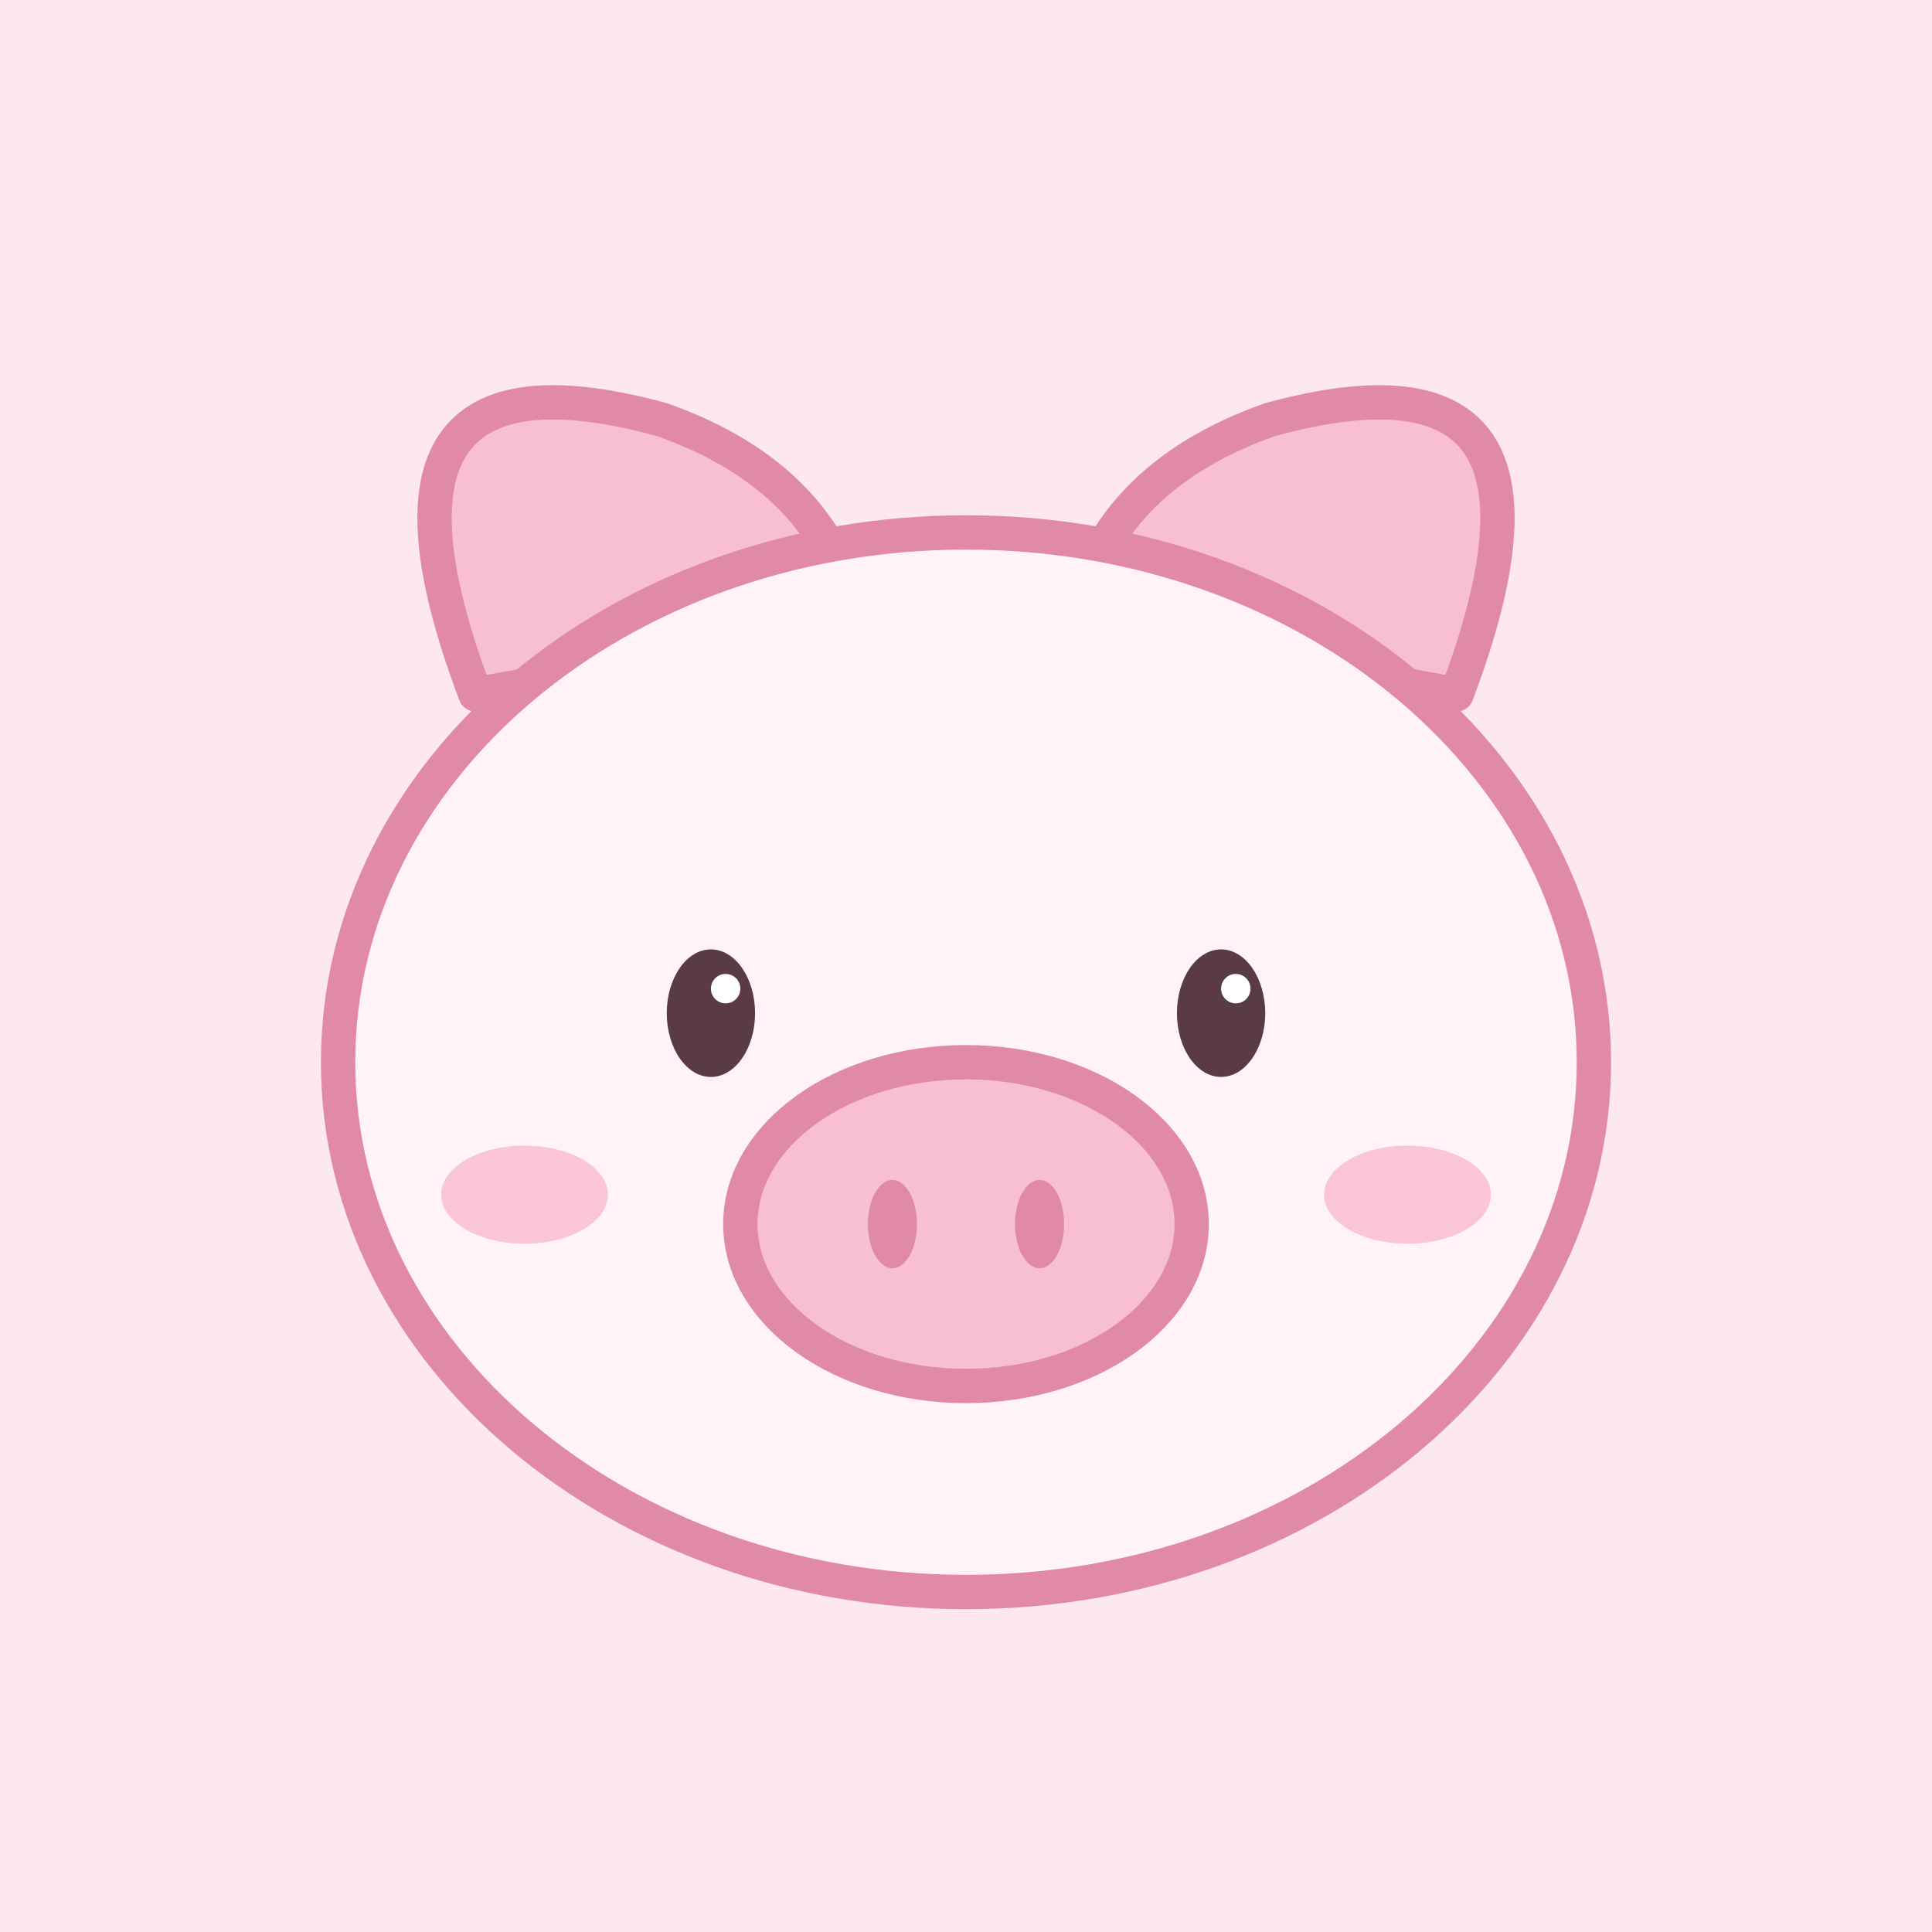
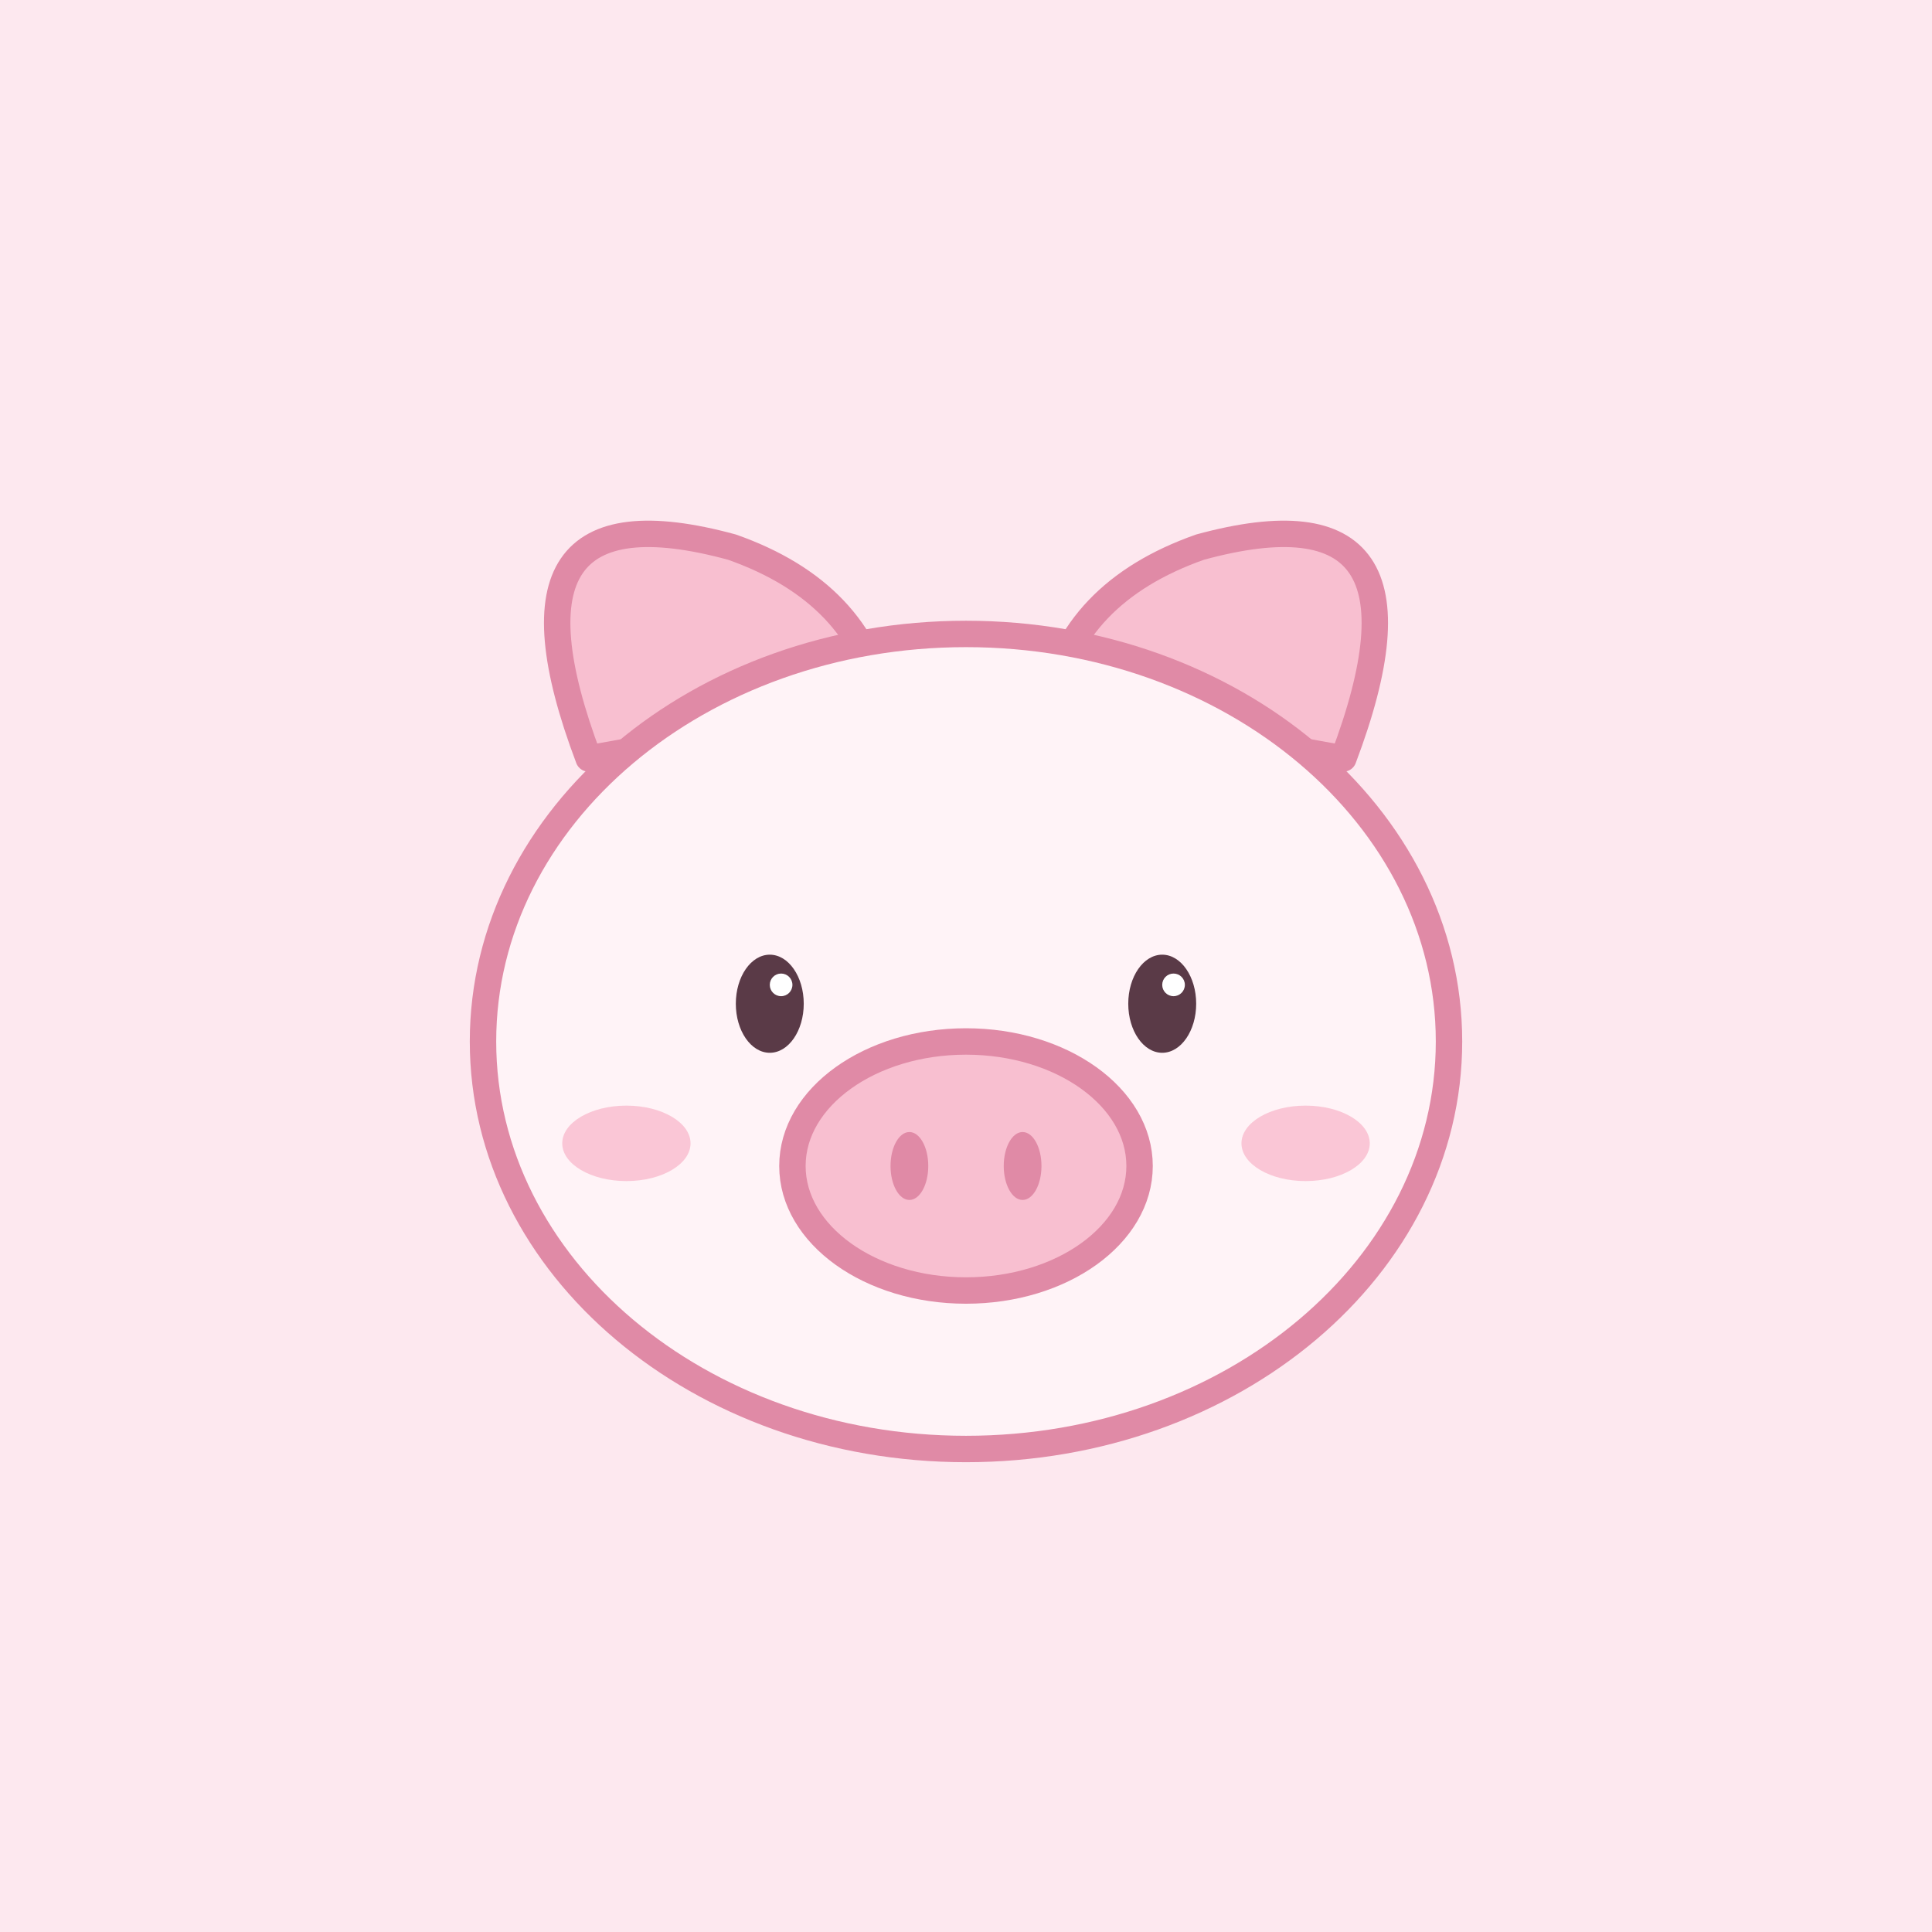
<svg xmlns="http://www.w3.org/2000/svg" viewBox="0 0 512 512">
  <rect width="512" height="512" fill="#fde8ef" />
-   <g transform="translate(-4 2) scale(1.3)">
+   <g transform="translate(56 61) scale(1)">
    <g stroke="#e08aa6" stroke-width="7" stroke-linejoin="round" stroke-linecap="round">
      <path fill="#f8bfd0" d="M100 140 Q72 66 138 84 Q172 96 178 126Z" />
      <path fill="#f8bfd0" d="M300 140 Q328 66 262 84 Q228 96 222 126Z" />
      <ellipse cx="200" cy="215" rx="128" ry="108" fill="#fff3f7" />
      <ellipse cx="200" cy="248" rx="46" ry="33" fill="#f8bfd0" />
    </g>
    <ellipse cx="185" cy="248" rx="5" ry="9" fill="#e08aa6" />
    <ellipse cx="215" cy="248" rx="5" ry="9" fill="#e08aa6" />
    <ellipse cx="148" cy="205" rx="9" ry="13" fill="#5a3a47" />
    <ellipse cx="252" cy="205" rx="9" ry="13" fill="#5a3a47" />
    <circle cx="151" cy="200" r="3" fill="#fff" />
    <circle cx="255" cy="200" r="3" fill="#fff" />
    <ellipse cx="110" cy="242" rx="17" ry="10" fill="#f6a9bf" opacity=".6" />
    <ellipse cx="290" cy="242" rx="17" ry="10" fill="#f6a9bf" opacity=".6" />
  </g>
</svg>
